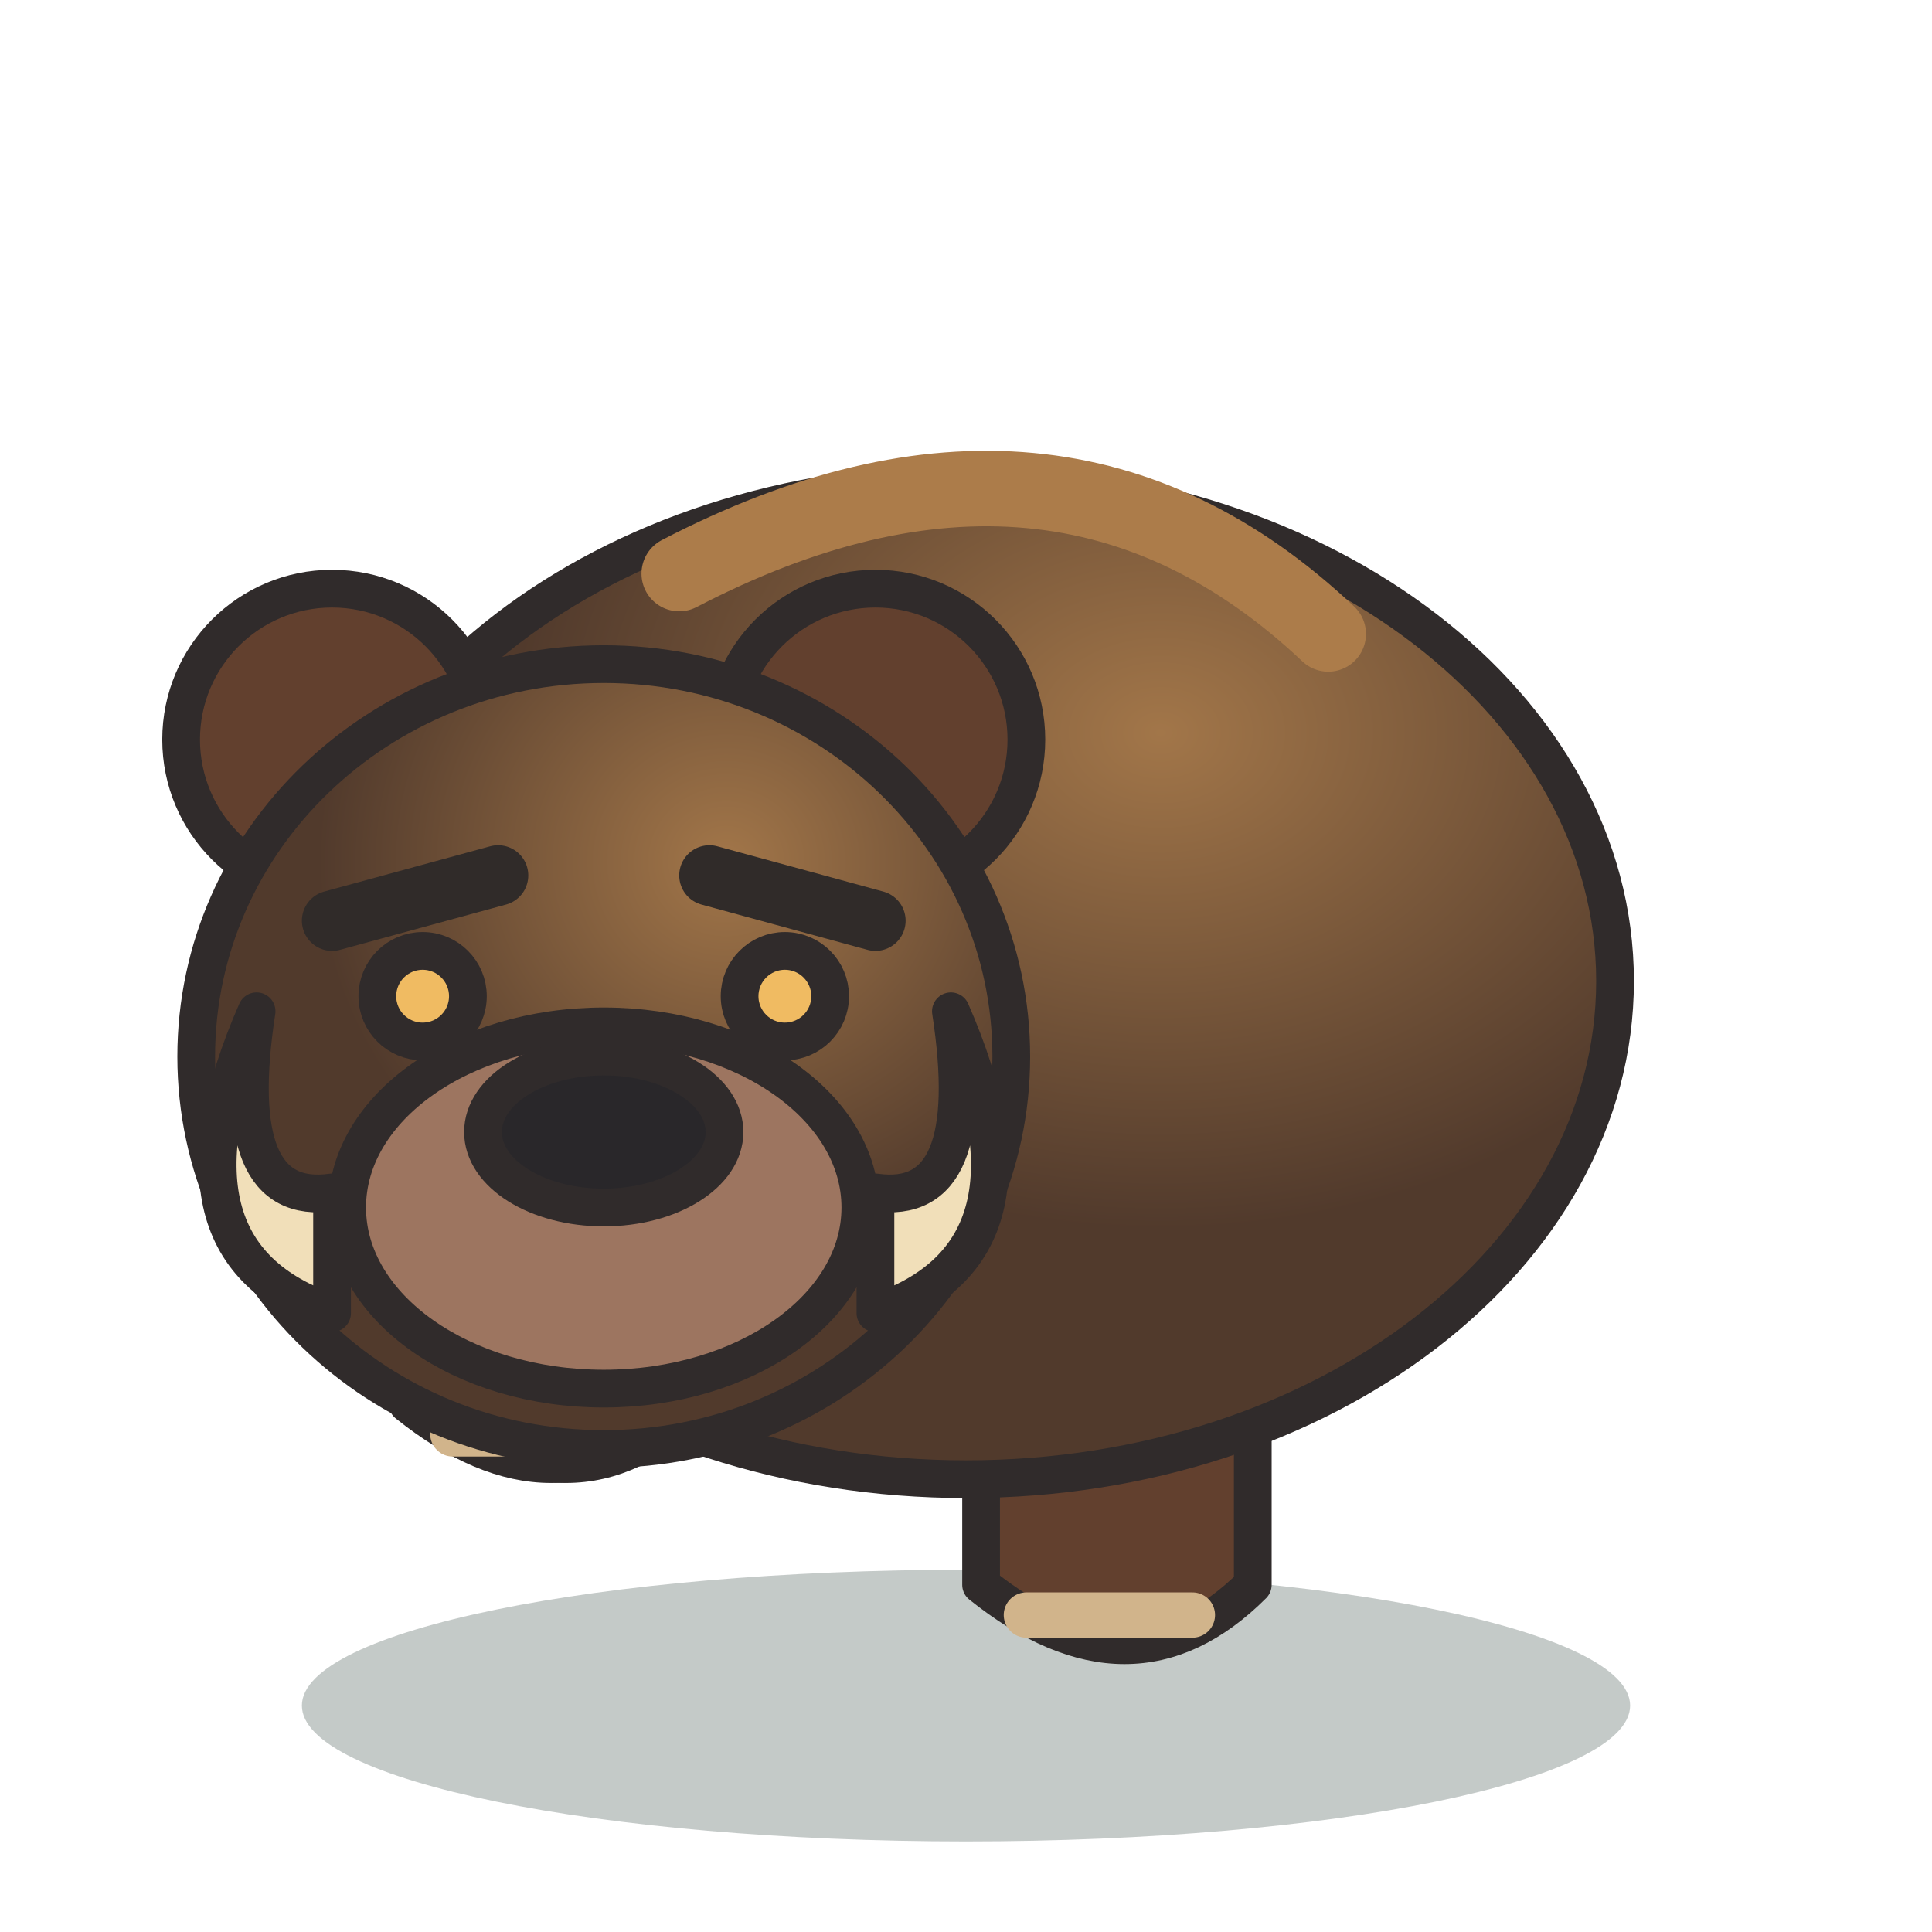
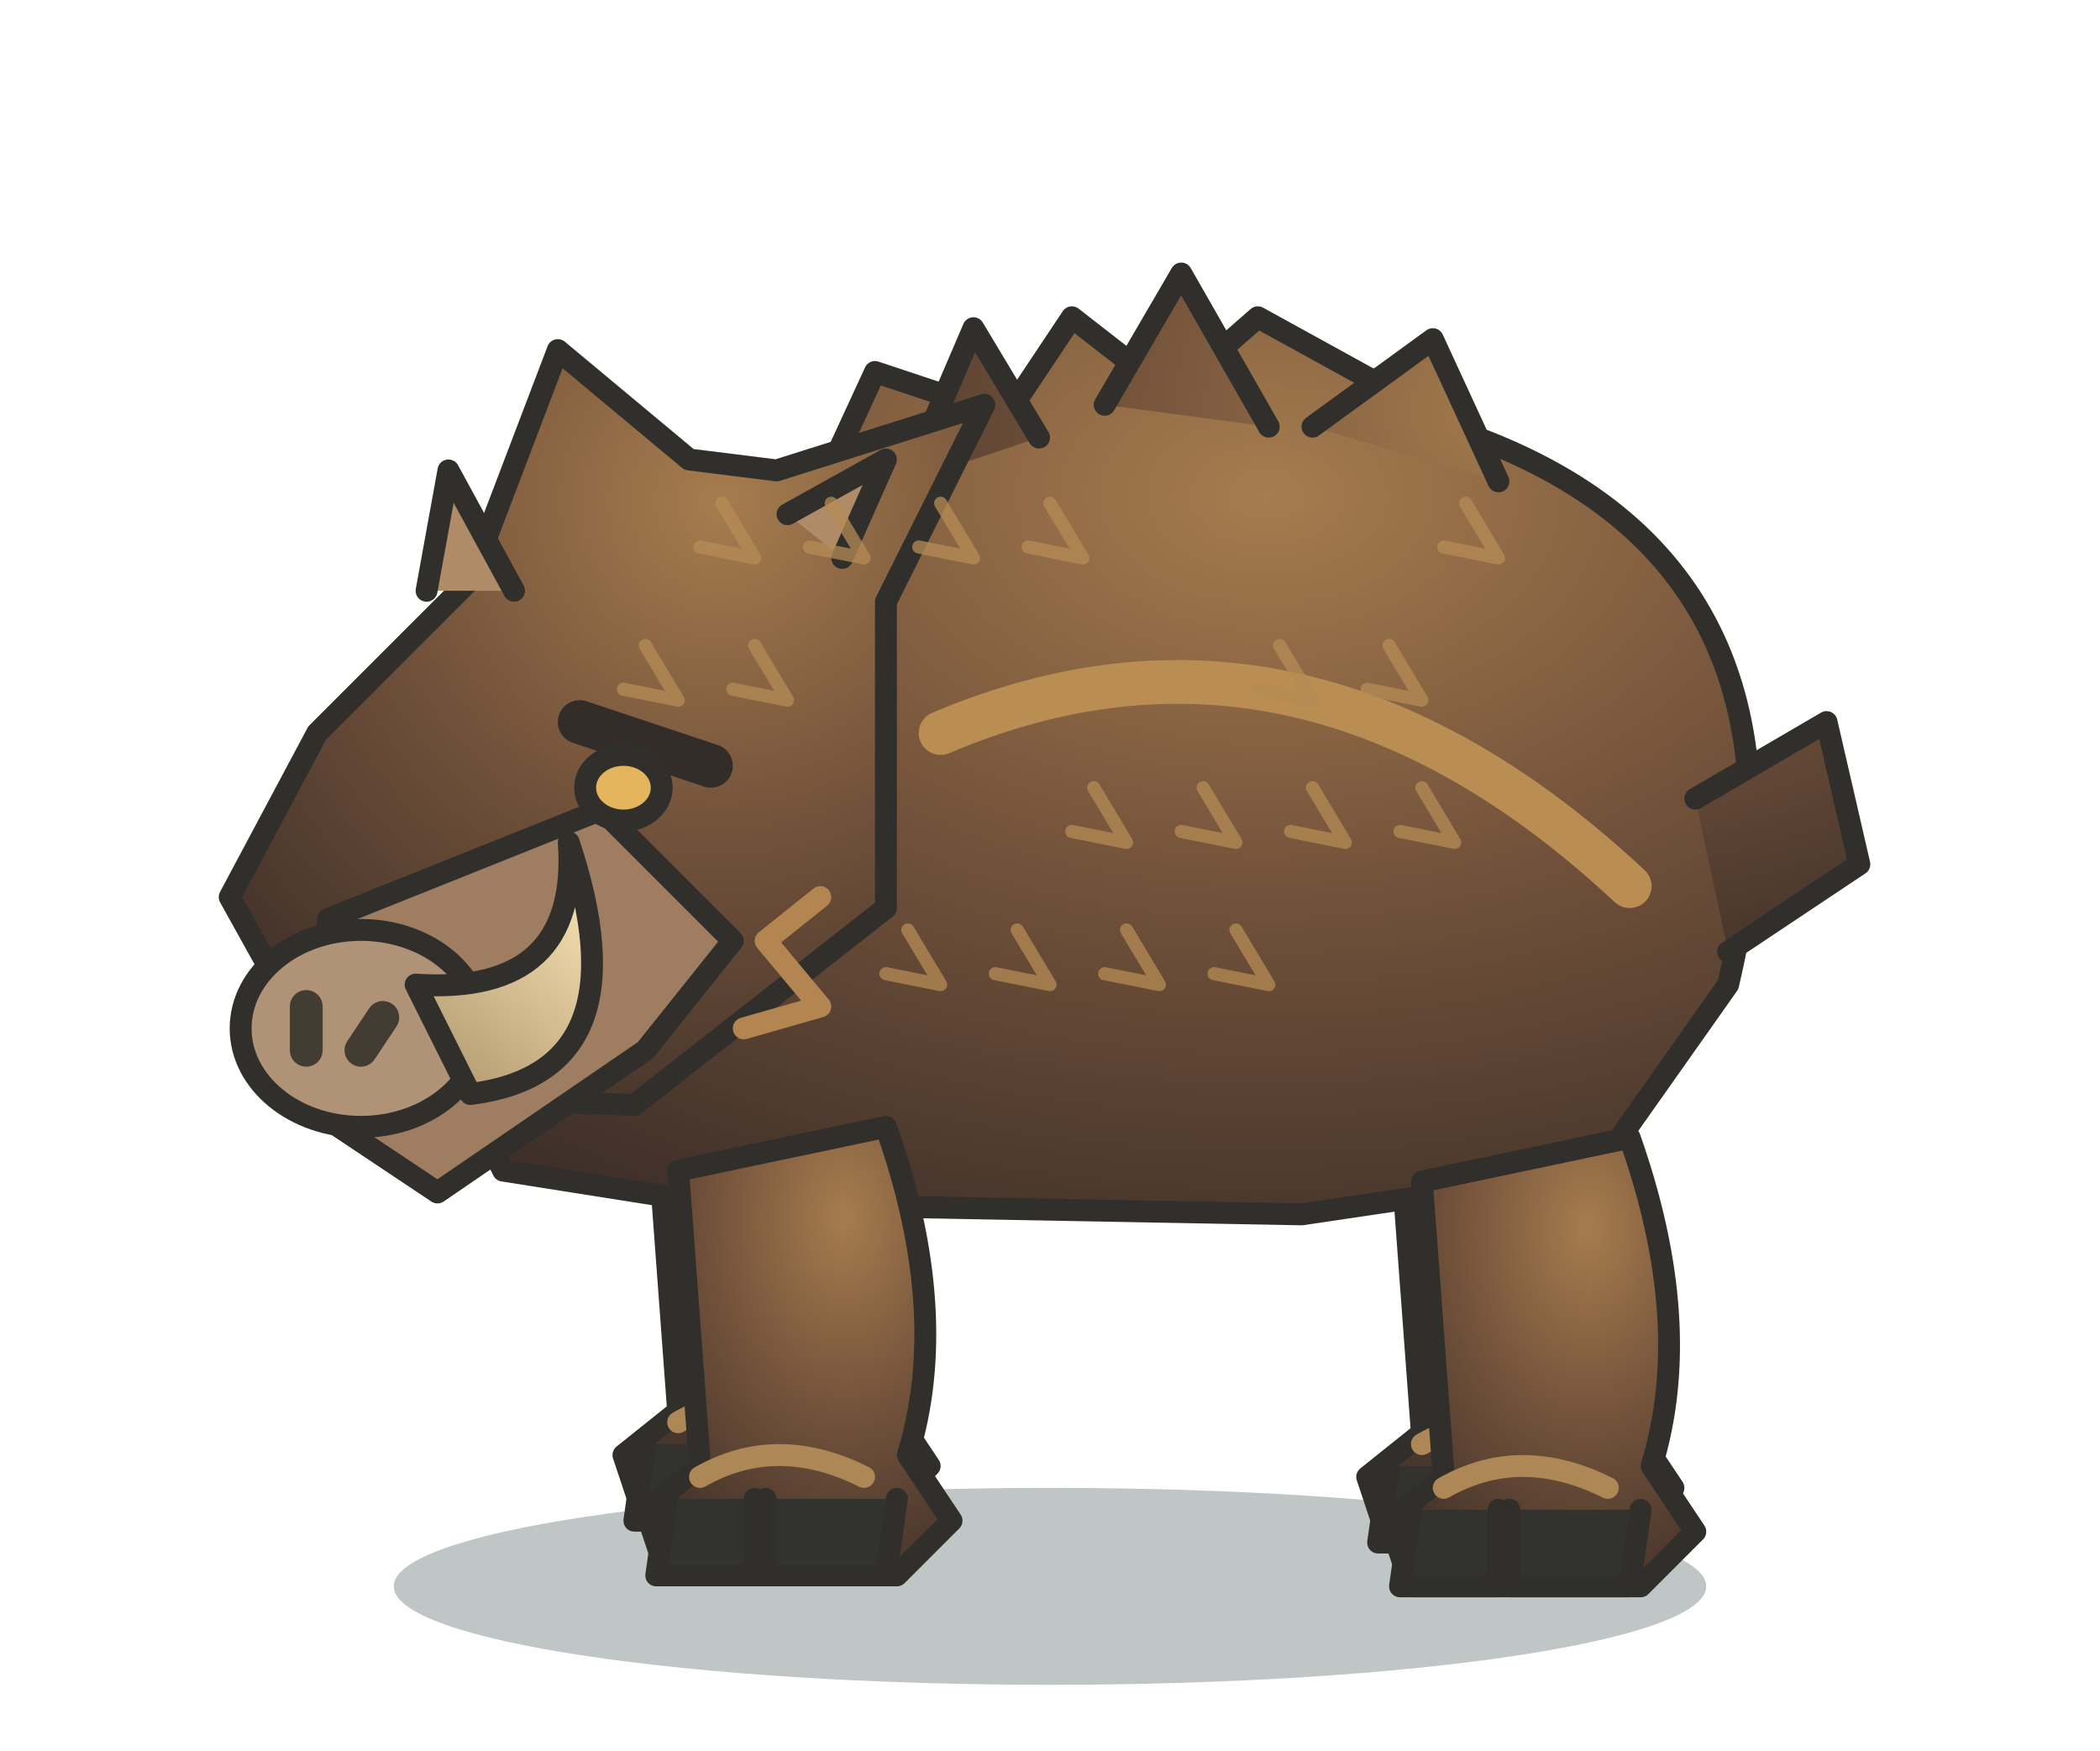
- <svg xmlns="http://www.w3.org/2000/svg" width="128" height="128" viewBox="0 0 128 128">
+ <svg xmlns="http://www.w3.org/2000/svg" width="192" height="160" viewBox="0 0 192 160">
  <defs>
-     <radialGradient id="body" cx=".35" cy=".25">
-       <stop stop-color="#a27649" />
-       <stop offset="1" stop-color="#513a2c" />
+     <radialGradient id="fur" cx=".35" cy=".2" r=".9">
+       <stop stop-color="#a67c4e" />
+       <stop offset=".5" stop-color="#71513a" />
+       <stop offset="1" stop-color="#3f3029" />
+     </radialGradient>
+     <radialGradient id="carapace" cx=".3" cy=".2">
+       <stop stop-color="#66798b" />
+       <stop offset=".45" stop-color="#343d58" />
+       <stop offset="1" stop-color="#1c2538" />
+     </radialGradient>
+     <linearGradient id="ivory" x2=".6" y2="1">
+       <stop stop-color="#ffedbd" />
+       <stop offset="1" stop-color="#b9a076" />
+     </linearGradient>
+     <radialGradient id="moss">
+       <stop stop-color="#a9b660" />
+       <stop offset="1" stop-color="#3c643f" />
    </radialGradient>
  </defs>
-   <ellipse cx="64" cy="113" rx="44" ry="9" fill="#152a24" opacity=".25" />
-   <g transform="translate(128 0) scale(-1 1)" stroke="#302b2b" stroke-width="2.5" stroke-linejoin="round" stroke-linecap="round">
-     <path d="M38 67v14q8 8 18 0v-20z" fill="#62402e" />
-     <path d="M42 83h11" stroke="#d1b48b" stroke-width="3" />
-     <path d="M82 67v26q8 8 18 0v-20z" fill="#62402e" />
-     <path d="M86 95h11" stroke="#d1b48b" stroke-width="3" />
-     <path d="M45 79v26q8 8 18 0v-20z" fill="#62402e" />
-     <path d="M49 107h11" stroke="#d1b48b" stroke-width="3" />
-     <path d="M83 79v14q8 8 18 0v-20z" fill="#62402e" />
-     <path d="M87 95h11" stroke="#d1b48b" stroke-width="3" />
-     <ellipse cx="64" cy="65" rx="43" ry="33" fill="url(#body)" />
-     <path d="M40 42q18-17 43-4" fill="none" stroke="#ac7c4a" stroke-width="5" />
-     <circle cx="70" cy="49" r="10" fill="#62402e" />
-     <circle cx="106" cy="49" r="10" fill="#62402e" />
-     <ellipse cx="88" cy="70" rx="27" ry="26" fill="url(#body)" />
-     <ellipse cx="88" cy="80" rx="17" ry="12" fill="#9d7560" />
-     <ellipse cx="88" cy="75" rx="8" ry="5" fill="#29272a" />
-     <path d="M70 87q-12 -4 -5 -20q-2 13 5 12z" fill="#f1dfb9" />
-     <circle cx="76" cy="66" r="3" fill="#f0bb62" />
-     <path d="M81 58l-11 3" stroke="#302b29" stroke-width="4" />
-     <path d="M106 87q12 -4 5 -20q2 13 -5 12z" fill="#f1dfb9" />
-     <circle cx="100" cy="66" r="3" fill="#f0bb62" />
-     <path d="M95 58l11 3" stroke="#302b29" stroke-width="4" />
+   <ellipse cx="96" cy="145" rx="60" ry="9" fill="#142c27" opacity=".27" />
+   <g transform="translate(0 -2.4492935982947064e-16)" stroke="#302f2b" stroke-width="2" stroke-linejoin="round" stroke-linecap="round">
+     <g transform="translate(192 0) scale(-1 1)">
+       <g transform="translate(54 122)">
+         <path d="M-9-22q-6 17-2 30l-4 6 5 5h21l2-6-5-4 2-27z" fill="#47372d" transform="scale(1 1)" />
+         <path d="M-7 10q8-4 15 0" fill="none" stroke="#ad8756" stroke-width="2" />
+         <path d="M-10 12l1 7H2v-7M3 12v7h9l-1-7" fill="#32332f" />
+       </g>
+       <g transform="translate(122 120)">
+         <path d="M-9-22q-6 17-2 30l-4 6 5 5h21l2-6-5-4 2-27z" fill="#47372d" transform="scale(1 1)" />
+         <path d="M-7 10q8-4 15 0" fill="none" stroke="#ad8756" stroke-width="2" />
+         <path d="M-10 12l1 7H2v-7M3 12v7h9l-1-7" fill="#32332f" />
+       </g>
+       <path d="M34 90Q25 52 57 40l20-11 8 7 9-7 6 9 12-4 6 13q34 2 40 36l-12 24-19 3-54 1-27-4z" fill="url(#fur)" />
+       <path d="M43 81q30-28 63-14" fill="none" stroke="#ba8d52" stroke-width="4" />
+       <path d="M37 73l-12-7-3 13 12 8M55 44l6-13 11 8M76 39l8-14 7 12M97 40l6-10 6 14" fill="url(#fur)" />
+       <g transform="translate(52 126)">
+         <path d="M-9-22q-6 17-2 30l-4 6 5 5h21l2-6-5-4 2-27z" fill="url(#fur)" transform="scale(1 1)" />
+         <path d="M-7 10q8-4 15 0" fill="none" stroke="#ad8756" stroke-width="2" />
+         <path d="M-10 12l1 7H2v-7M3 12v7h9l-1-7" fill="#32332f" />
+       </g>
+       <g transform="translate(120 125)">
+         <path d="M-9-22q-6 17-2 30l-4 6 5 5h21l2-6-5-4 2-27z" fill="url(#fur)" transform="scale(1 1)" />
+         <path d="M-7 10q8-4 15 0" fill="none" stroke="#ad8756" stroke-width="2" />
+         <path d="M-10 12l1 7H2v-7M3 12v7h9l-1-7" fill="#32332f" />
+       </g>
+       <path d="M111 55l-9-18 19 6 8-1 12-10 8 21 14 14 8 15-10 18-27 1-23-18z " fill="url(#fur)" />
+       <path d="M115 51l-4-9 9 5M145 54l6-11 2 11" fill="#af8b67" />
+       <path d="M137 74l25 10 2 17-12 8-19-13-8-10z" fill="#9f7d60" />
+       <ellipse cx="159" cy="94" rx="11" ry="9" fill="#b09277" />
+       <path d="M149 100q-16-2-9-23-1 14 14 13z" fill="url(#ivory)" />
+       <path d="M157 93l2 3M164 92v4" stroke="#433c33" stroke-width="3" />
+       <path d="M127 70l12-4" stroke="#332d29" stroke-width="4" />
+       <ellipse cx="135" cy="72" rx="3.5" ry="3" fill="#e5b55d" />
+       <path d="M117 82l5 4-5 6 7 2" fill="none" stroke="#b38550" stroke-width="2" />
+       <path d="M58 46l-3 5 5-1" fill="none" stroke="#b58b54" stroke-width="1.2" opacity=".75" />
+       <path d="M75 59l-3 5 5-1" fill="none" stroke="#b58b54" stroke-width="1.2" opacity=".75" />
+       <path d="M92 72l-3 5 5-1" fill="none" stroke="#b58b54" stroke-width="1.2" opacity=".75" />
+       <path d="M109 85l-3 5 5-1" fill="none" stroke="#b58b54" stroke-width="1.2" opacity=".75" />
+       <path d="M126 46l-3 5 5-1" fill="none" stroke="#b58b54" stroke-width="1.2" opacity=".75" />
+       <path d="M65 59l-3 5 5-1" fill="none" stroke="#b58b54" stroke-width="1.2" opacity=".75" />
+       <path d="M82 72l-3 5 5-1" fill="none" stroke="#b58b54" stroke-width="1.2" opacity=".75" />
+       <path d="M99 85l-3 5 5-1" fill="none" stroke="#b58b54" stroke-width="1.2" opacity=".75" />
+       <path d="M116 46l-3 5 5-1" fill="none" stroke="#b58b54" stroke-width="1.2" opacity=".75" />
+       <path d="M133 59l-3 5 5-1" fill="none" stroke="#b58b54" stroke-width="1.2" opacity=".75" />
+       <path d="M72 72l-3 5 5-1" fill="none" stroke="#b58b54" stroke-width="1.2" opacity=".75" />
+       <path d="M89 85l-3 5 5-1" fill="none" stroke="#b58b54" stroke-width="1.2" opacity=".75" />
+       <path d="M106 46l-3 5 5-1" fill="none" stroke="#b58b54" stroke-width="1.2" opacity=".75" />
+       <path d="M123 59l-3 5 5-1" fill="none" stroke="#b58b54" stroke-width="1.2" opacity=".75" />
+       <path d="M62 72l-3 5 5-1" fill="none" stroke="#b58b54" stroke-width="1.2" opacity=".75" />
+       <path d="M79 85l-3 5 5-1" fill="none" stroke="#b58b54" stroke-width="1.2" opacity=".75" />
+       <path d="M96 46l-3 5 5-1" fill="none" stroke="#b58b54" stroke-width="1.2" opacity=".75" />
+     </g>
  </g>
</svg>
